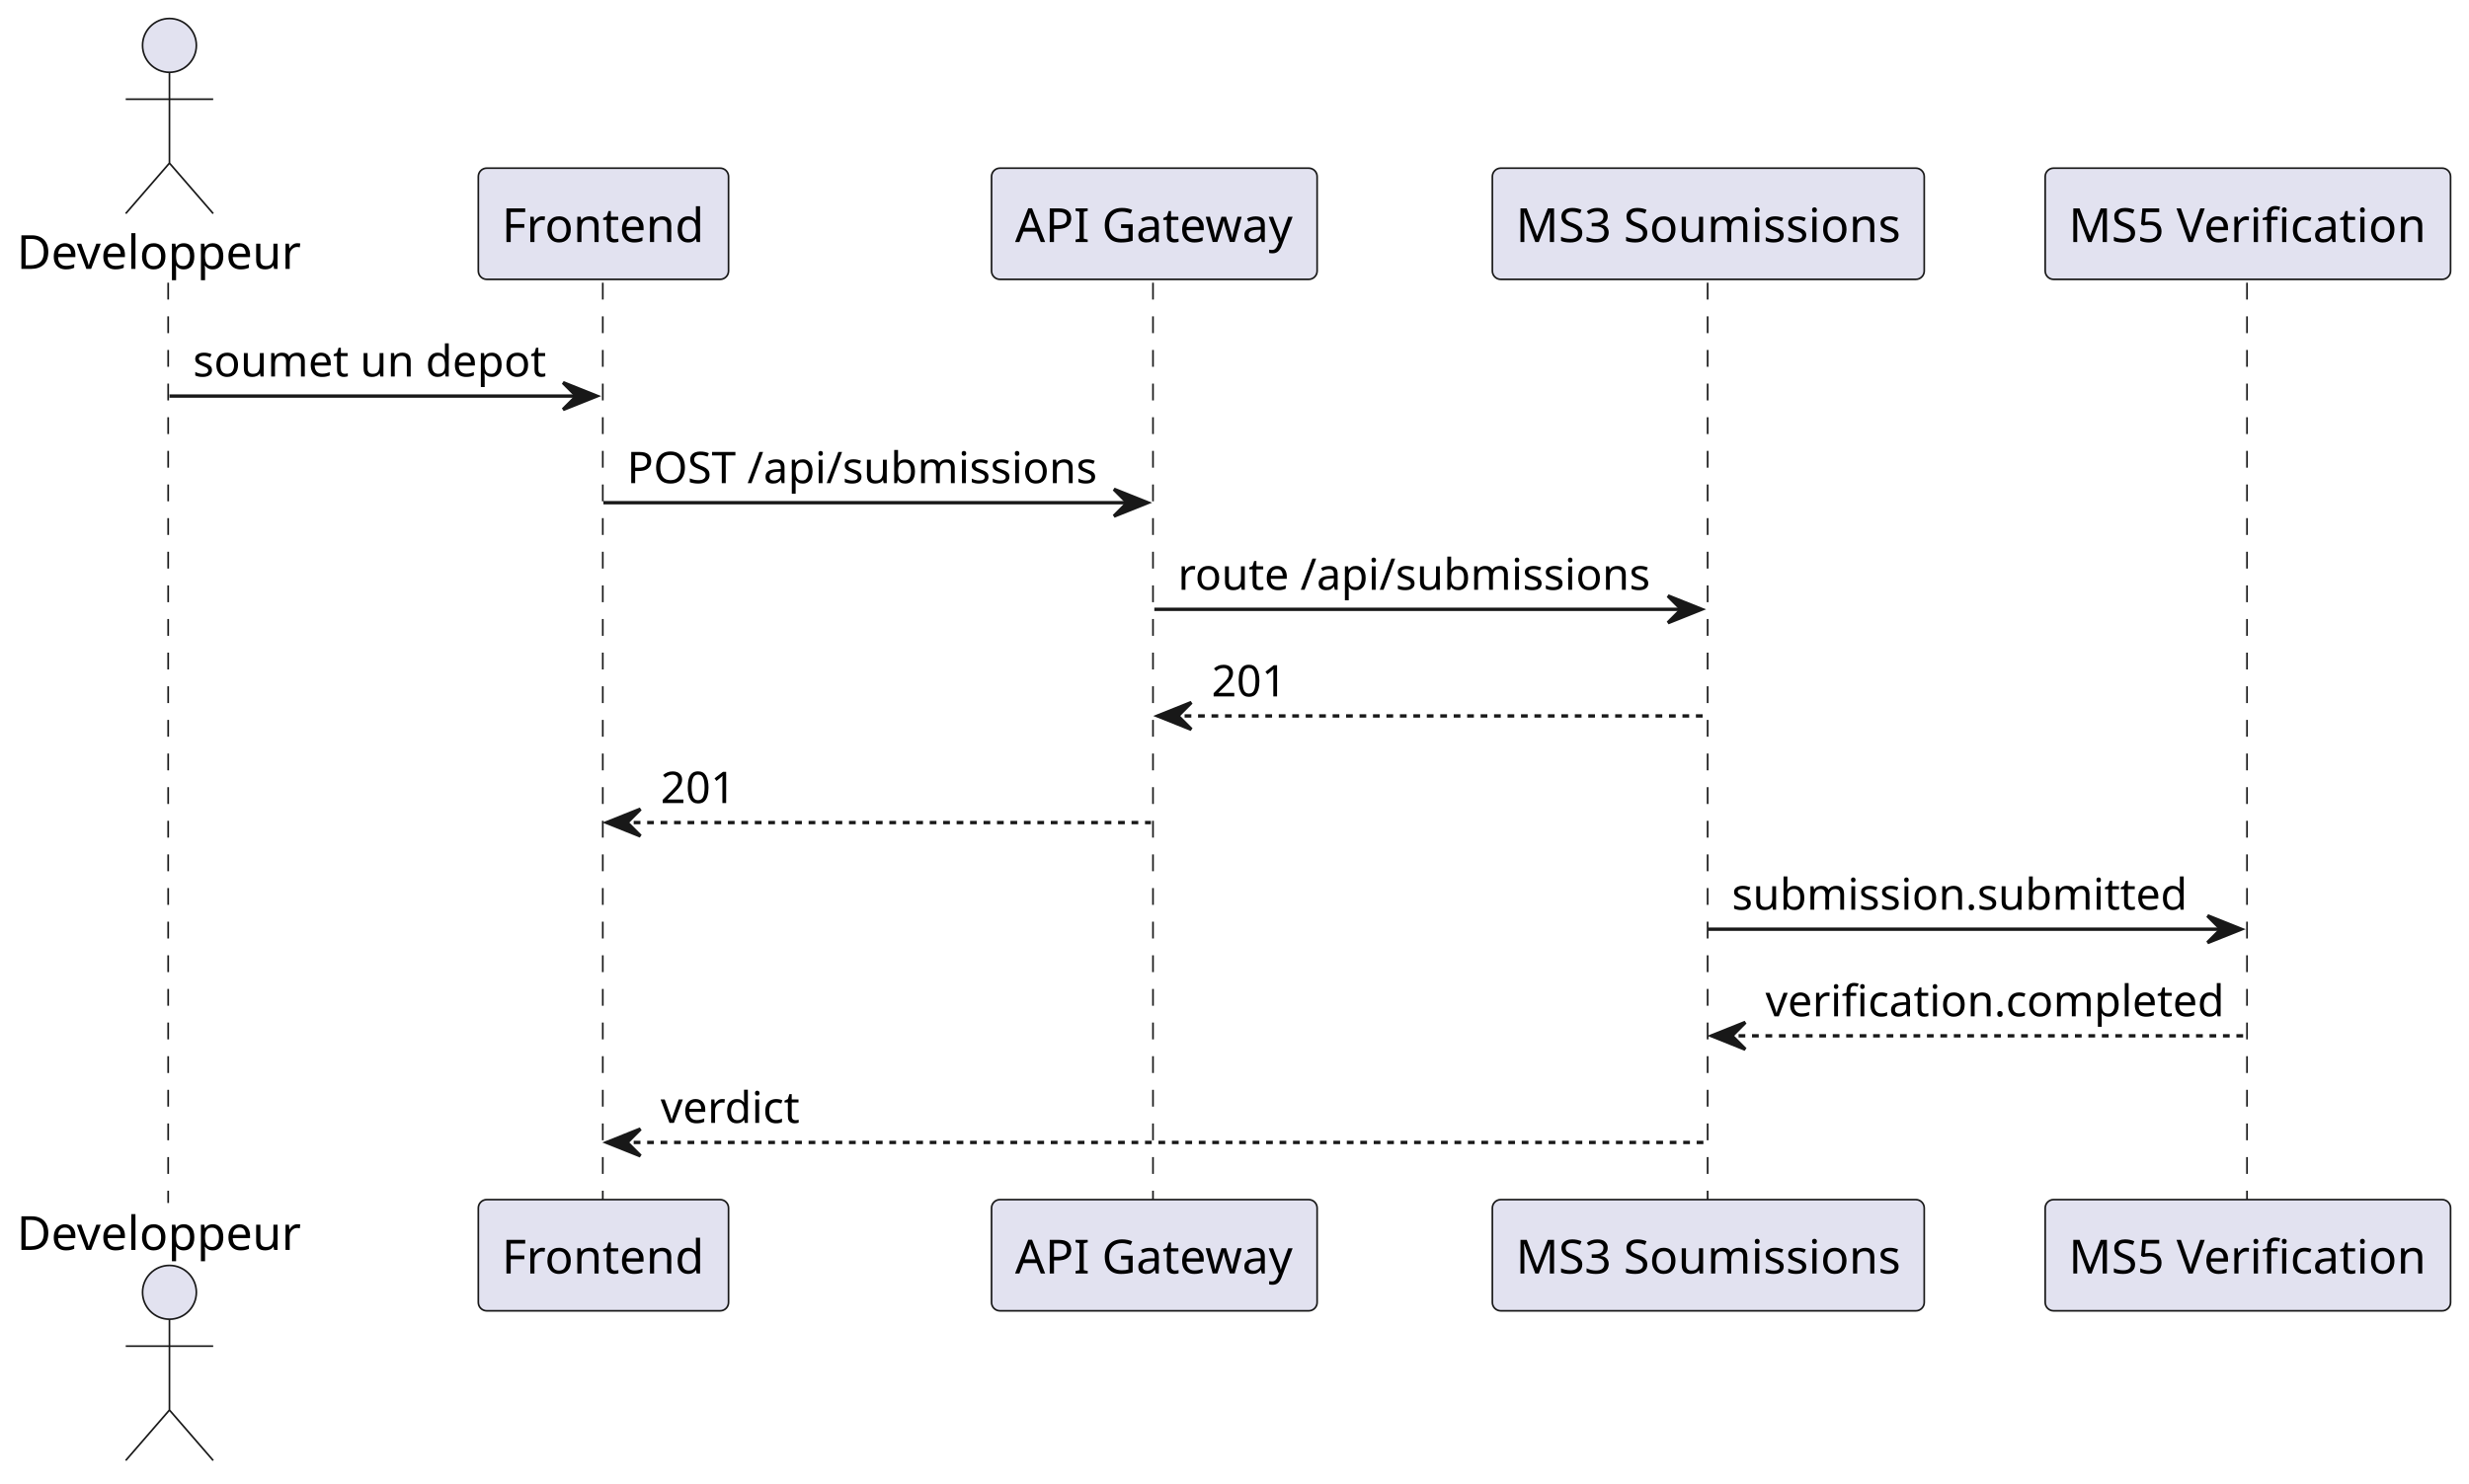
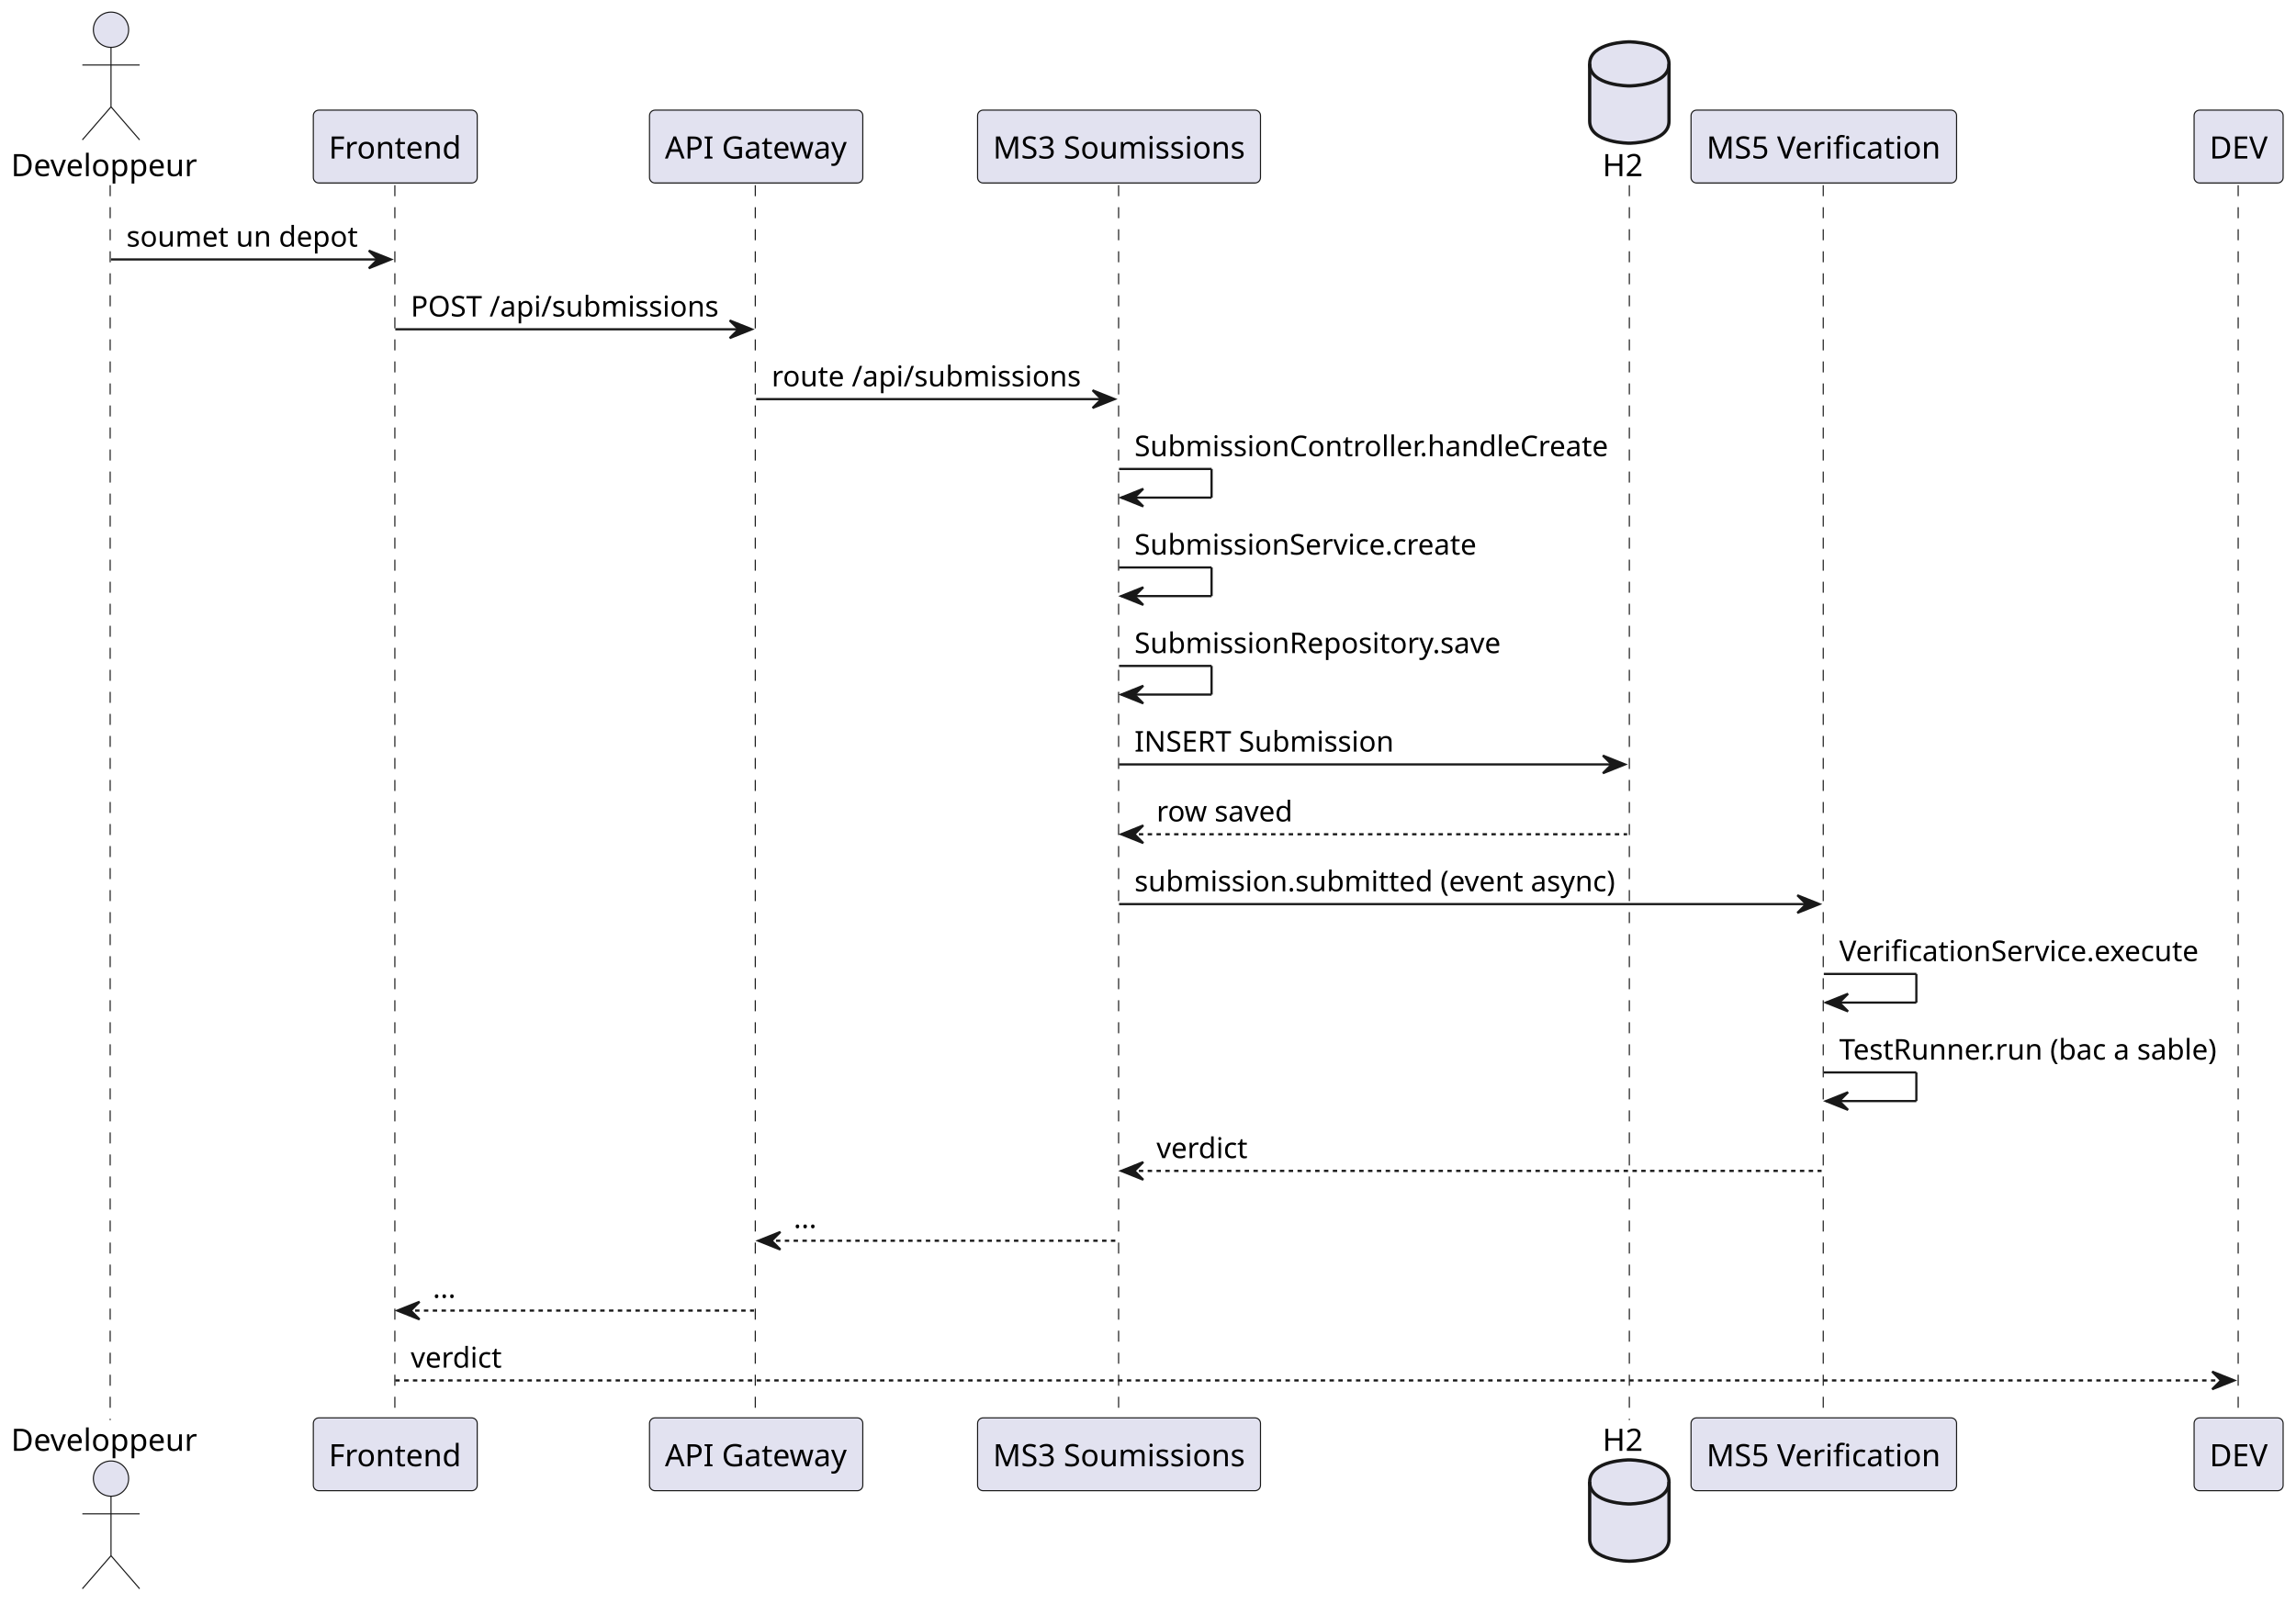
- <svg xmlns="http://www.w3.org/2000/svg" contentStyleType="text/css" height="441px" preserveAspectRatio="none" style="width:734px;height:441px;background:#FFFFFF;" version="1.1" viewBox="0 0 734 441" width="734px" zoomAndPan="magnify">
+ <svg xmlns="http://www.w3.org/2000/svg" contentStyleType="text/css" height="728px" preserveAspectRatio="none" style="width:1042px;height:728px;background:#FFFFFF;" version="1.1" viewBox="0 0 1042 728" width="1042px" zoomAndPan="magnify">
  <defs />
  <g>
-     <line style="stroke:#181818;stroke-width:0.5;stroke-dasharray:5.0,5.0;" x1="50" x2="50" y1="84.068" y2="357.716" />
-     <line style="stroke:#181818;stroke-width:0.5;stroke-dasharray:5.0,5.0;" x1="179.201" x2="179.201" y1="84.068" y2="357.716" />
-     <line style="stroke:#181818;stroke-width:0.5;stroke-dasharray:5.0,5.0;" x1="342.77" x2="342.77" y1="84.068" y2="357.716" />
-     <line style="stroke:#181818;stroke-width:0.5;stroke-dasharray:5.0,5.0;" x1="507.657" x2="507.657" y1="84.068" y2="357.716" />
-     <line style="stroke:#181818;stroke-width:0.5;stroke-dasharray:5.0,5.0;" x1="668.008" x2="668.008" y1="84.068" y2="357.716" />
+     <line style="stroke:#181818;stroke-width:0.5;stroke-dasharray:5.0,5.0;" x1="50" x2="50" y1="84.068" y2="644.658" />
+     <line style="stroke:#181818;stroke-width:0.5;stroke-dasharray:5.0,5.0;" x1="179.201" x2="179.201" y1="84.068" y2="644.658" />
+     <line style="stroke:#181818;stroke-width:0.5;stroke-dasharray:5.0,5.0;" x1="342.77" x2="342.77" y1="84.068" y2="644.658" />
+     <line style="stroke:#181818;stroke-width:0.5;stroke-dasharray:5.0,5.0;" x1="507.657" x2="507.657" y1="84.068" y2="644.658" />
+     <line style="stroke:#181818;stroke-width:0.5;stroke-dasharray:5.0,5.0;" x1="739.448" x2="739.448" y1="84.068" y2="644.658" />
+     <line style="stroke:#181818;stroke-width:0.5;stroke-dasharray:5.0,5.0;" x1="827.448" x2="827.448" y1="84.068" y2="644.658" />
+     <line style="stroke:#181818;stroke-width:0.5;stroke-dasharray:5.0,5.0;" x1="1015.754" x2="1015.754" y1="84.068" y2="644.658" />
    <text fill="#000000" font-family="sans-serif" font-size="14" lengthAdjust="spacing" textLength="84.756" x="5" y="79.966">Developpeur</text>
    <ellipse cx="50.378" cy="13.5" fill="#E2E2F0" rx="8" ry="8" style="stroke:#181818;stroke-width:0.5;" />
    <path d="M50.378,21.5 L50.378,48.5 M37.378,29.5 L63.378,29.5 M50.378,48.5 L37.378,63.5 M50.378,48.5 L63.378,63.5 " fill="none" style="stroke:#181818;stroke-width:0.5;" />
-     <text fill="#000000" font-family="sans-serif" font-size="14" lengthAdjust="spacing" textLength="84.756" x="5" y="371.682">Developpeur</text>
-     <ellipse cx="50.378" cy="384.284" fill="#E2E2F0" rx="8" ry="8" style="stroke:#181818;stroke-width:0.5;" />
-     <path d="M50.378,392.284 L50.378,419.284 M37.378,400.284 L63.378,400.284 M50.378,419.284 L37.378,434.284 M50.378,419.284 L63.378,434.284 " fill="none" style="stroke:#181818;stroke-width:0.5;" />
+     <text fill="#000000" font-family="sans-serif" font-size="14" lengthAdjust="spacing" textLength="84.756" x="5" y="658.624">Developpeur</text>
+     <ellipse cx="50.378" cy="671.226" fill="#E2E2F0" rx="8" ry="8" style="stroke:#181818;stroke-width:0.5;" />
+     <path d="M50.378,679.226 L50.378,706.226 M37.378,687.226 L63.378,687.226 M50.378,706.226 L37.378,721.226 M50.378,706.226 L63.378,721.226 " fill="none" style="stroke:#181818;stroke-width:0.5;" />
    <rect fill="#E2E2F0" height="33.068" rx="2.5" ry="2.5" style="stroke:#181818;stroke-width:0.5;" width="74.382" x="142.201" y="50" />
    <text fill="#000000" font-family="sans-serif" font-size="14" lengthAdjust="spacing" textLength="60.382" x="149.201" y="71.966">Frontend</text>
-     <rect fill="#E2E2F0" height="33.068" rx="2.5" ry="2.5" style="stroke:#181818;stroke-width:0.5;" width="74.382" x="142.201" y="356.716" />
-     <text fill="#000000" font-family="sans-serif" font-size="14" lengthAdjust="spacing" textLength="60.382" x="149.201" y="378.682">Frontend</text>
+     <rect fill="#E2E2F0" height="33.068" rx="2.5" ry="2.5" style="stroke:#181818;stroke-width:0.5;" width="74.382" x="142.201" y="643.658" />
+     <text fill="#000000" font-family="sans-serif" font-size="14" lengthAdjust="spacing" textLength="60.382" x="149.201" y="665.624">Frontend</text>
    <rect fill="#E2E2F0" height="33.068" rx="2.5" ry="2.5" style="stroke:#181818;stroke-width:0.5;" width="96.796" x="294.77" y="50" />
    <text fill="#000000" font-family="sans-serif" font-size="14" lengthAdjust="spacing" textLength="82.796" x="301.77" y="71.966">API Gateway</text>
-     <rect fill="#E2E2F0" height="33.068" rx="2.5" ry="2.5" style="stroke:#181818;stroke-width:0.5;" width="96.796" x="294.77" y="356.716" />
-     <text fill="#000000" font-family="sans-serif" font-size="14" lengthAdjust="spacing" textLength="82.796" x="301.77" y="378.682">API Gateway</text>
+     <rect fill="#E2E2F0" height="33.068" rx="2.5" ry="2.5" style="stroke:#181818;stroke-width:0.5;" width="96.796" x="294.77" y="643.658" />
+     <text fill="#000000" font-family="sans-serif" font-size="14" lengthAdjust="spacing" textLength="82.796" x="301.77" y="665.624">API Gateway</text>
    <rect fill="#E2E2F0" height="33.068" rx="2.5" ry="2.5" style="stroke:#181818;stroke-width:0.5;" width="128.394" x="443.657" y="50" />
    <text fill="#000000" font-family="sans-serif" font-size="14" lengthAdjust="spacing" textLength="114.394" x="450.657" y="71.966">MS3 Soumissions</text>
-     <rect fill="#E2E2F0" height="33.068" rx="2.5" ry="2.5" style="stroke:#181818;stroke-width:0.5;" width="128.394" x="443.657" y="356.716" />
-     <text fill="#000000" font-family="sans-serif" font-size="14" lengthAdjust="spacing" textLength="114.394" x="450.657" y="378.682">MS3 Soumissions</text>
-     <rect fill="#E2E2F0" height="33.068" rx="2.5" ry="2.5" style="stroke:#181818;stroke-width:0.5;" width="120.512" x="608.008" y="50" />
-     <text fill="#000000" font-family="sans-serif" font-size="14" lengthAdjust="spacing" textLength="106.512" x="615.008" y="71.966">MS5 Verification</text>
-     <rect fill="#E2E2F0" height="33.068" rx="2.5" ry="2.5" style="stroke:#181818;stroke-width:0.5;" width="120.512" x="608.008" y="356.716" />
-     <text fill="#000000" font-family="sans-serif" font-size="14" lengthAdjust="spacing" textLength="106.512" x="615.008" y="378.682">MS5 Verification</text>
+     <rect fill="#E2E2F0" height="33.068" rx="2.5" ry="2.5" style="stroke:#181818;stroke-width:0.5;" width="128.394" x="443.657" y="643.658" />
+     <text fill="#000000" font-family="sans-serif" font-size="14" lengthAdjust="spacing" textLength="114.394" x="450.657" y="665.624">MS3 Soumissions</text>
+     <text fill="#000000" font-family="sans-serif" font-size="14" lengthAdjust="spacing" textLength="18.382" x="727.257" y="79.966">H2</text>
+     <path d="M721.448,29 C721.448,19 739.448,19 739.448,19 C739.448,19 757.448,19 757.448,29 L757.448,55 C757.448,65 739.448,65 739.448,65 C739.448,65 721.448,65 721.448,55 L721.448,29 " fill="#E2E2F0" style="stroke:#181818;stroke-width:1.5;" />
+     <path d="M721.448,29 C721.448,39 739.448,39 739.448,39 C739.448,39 757.448,39 757.448,29 " fill="none" style="stroke:#181818;stroke-width:1.5;" />
+     <text fill="#000000" font-family="sans-serif" font-size="14" lengthAdjust="spacing" textLength="18.382" x="727.257" y="658.624">H2</text>
+     <path d="M721.448,672.726 C721.448,662.726 739.448,662.726 739.448,662.726 C739.448,662.726 757.448,662.726 757.448,672.726 L757.448,698.726 C757.448,708.726 739.448,708.726 739.448,708.726 C739.448,708.726 721.448,708.726 721.448,698.726 L721.448,672.726 " fill="#E2E2F0" style="stroke:#181818;stroke-width:1.5;" />
+     <path d="M721.448,672.726 C721.448,682.726 739.448,682.726 739.448,682.726 C739.448,682.726 757.448,682.726 757.448,672.726 " fill="none" style="stroke:#181818;stroke-width:1.5;" />
+     <rect fill="#E2E2F0" height="33.068" rx="2.5" ry="2.5" style="stroke:#181818;stroke-width:0.5;" width="120.512" x="767.448" y="50" />
+     <text fill="#000000" font-family="sans-serif" font-size="14" lengthAdjust="spacing" textLength="106.512" x="774.448" y="71.966">MS5 Verification</text>
+     <rect fill="#E2E2F0" height="33.068" rx="2.5" ry="2.5" style="stroke:#181818;stroke-width:0.5;" width="120.512" x="767.448" y="643.658" />
+     <text fill="#000000" font-family="sans-serif" font-size="14" lengthAdjust="spacing" textLength="106.512" x="774.448" y="665.624">MS5 Verification</text>
+     <rect fill="#E2E2F0" height="33.068" rx="2.5" ry="2.5" style="stroke:#181818;stroke-width:0.5;" width="40.404" x="995.754" y="50" />
+     <text fill="#000000" font-family="sans-serif" font-size="14" lengthAdjust="spacing" textLength="26.404" x="1002.754" y="71.966">DEV</text>
+     <rect fill="#E2E2F0" height="33.068" rx="2.5" ry="2.5" style="stroke:#181818;stroke-width:0.5;" width="40.404" x="995.754" y="643.658" />
+     <text fill="#000000" font-family="sans-serif" font-size="14" lengthAdjust="spacing" textLength="26.404" x="1002.754" y="665.624">DEV</text>
    <polygon fill="#181818" points="167.392,113.774,177.392,117.774,167.392,121.774,171.392,117.774" style="stroke:#181818;stroke-width:1.0;" />
    <line style="stroke:#181818;stroke-width:1.0;" x1="50.378" x2="173.392" y1="117.774" y2="117.774" />
    <text fill="#000000" font-family="sans-serif" font-size="13" lengthAdjust="spacing" textLength="105.014" x="57.378" y="111.965">soumet un depot</text>
    <polygon fill="#181818" points="331.168,145.48,341.168,149.48,331.168,153.48,335.168,149.48" style="stroke:#181818;stroke-width:1.0;" />
    <line style="stroke:#181818;stroke-width:1.0;" x1="179.392" x2="337.168" y1="149.48" y2="149.48" />
    <text fill="#000000" font-family="sans-serif" font-size="13" lengthAdjust="spacing" textLength="139.776" x="186.392" y="143.671">POST /api/submissions</text>
    <polygon fill="#181818" points="495.854,177.186,505.854,181.186,495.854,185.186,499.854,181.186" style="stroke:#181818;stroke-width:1.0;" />
    <line style="stroke:#181818;stroke-width:1.0;" x1="343.168" x2="501.854" y1="181.186" y2="181.186" />
    <text fill="#000000" font-family="sans-serif" font-size="13" lengthAdjust="spacing" textLength="140.686" x="350.168" y="175.377">route /api/submissions</text>
-     <polygon fill="#181818" points="354.168,208.892,344.168,212.892,354.168,216.892,350.168,212.892" style="stroke:#181818;stroke-width:1.0;" />
-     <line style="stroke:#181818;stroke-width:1.0;stroke-dasharray:2.0,2.0;" x1="348.168" x2="506.854" y1="212.892" y2="212.892" />
-     <text fill="#000000" font-family="sans-serif" font-size="13" lengthAdjust="spacing" textLength="22.308" x="360.168" y="207.083">201</text>
-     <polygon fill="#181818" points="190.392,240.598,180.392,244.598,190.392,248.598,186.392,244.598" style="stroke:#181818;stroke-width:1.0;" />
-     <line style="stroke:#181818;stroke-width:1.0;stroke-dasharray:2.0,2.0;" x1="184.392" x2="342.168" y1="244.598" y2="244.598" />
-     <text fill="#000000" font-family="sans-serif" font-size="13" lengthAdjust="spacing" textLength="22.308" x="196.392" y="238.789">201</text>
-     <polygon fill="#181818" points="656.263,272.304,666.263,276.304,656.263,280.304,660.263,276.304" style="stroke:#181818;stroke-width:1.0;" />
-     <line style="stroke:#181818;stroke-width:1.0;" x1="507.854" x2="662.263" y1="276.304" y2="276.304" />
-     <text fill="#000000" font-family="sans-serif" font-size="13" lengthAdjust="spacing" textLength="135.434" x="514.854" y="270.495">submission.submitted</text>
-     <polygon fill="#181818" points="518.854,304.01,508.854,308.01,518.854,312.01,514.854,308.01" style="stroke:#181818;stroke-width:1.0;" />
-     <line style="stroke:#181818;stroke-width:1.0;stroke-dasharray:2.0,2.0;" x1="512.854" x2="667.263" y1="308.01" y2="308.01" />
-     <text fill="#000000" font-family="sans-serif" font-size="13" lengthAdjust="spacing" textLength="136.409" x="524.854" y="302.201">verification.completed</text>
-     <polygon fill="#181818" points="190.392,335.716,180.392,339.716,190.392,343.716,186.392,339.716" style="stroke:#181818;stroke-width:1.0;" />
-     <line style="stroke:#181818;stroke-width:1.0;stroke-dasharray:2.0,2.0;" x1="184.392" x2="506.854" y1="339.716" y2="339.716" />
-     <text fill="#000000" font-family="sans-serif" font-size="13" lengthAdjust="spacing" textLength="41.587" x="196.392" y="333.907">verdict</text>
+     <line style="stroke:#181818;stroke-width:1.0;" x1="507.854" x2="549.854" y1="212.892" y2="212.892" />
+     <line style="stroke:#181818;stroke-width:1.0;" x1="549.854" x2="549.854" y1="212.892" y2="225.892" />
+     <line style="stroke:#181818;stroke-width:1.0;" x1="508.854" x2="549.854" y1="225.892" y2="225.892" />
+     <polygon fill="#181818" points="518.854,221.892,508.854,225.892,518.854,229.892,514.854,225.892" style="stroke:#181818;stroke-width:1.0;" />
+     <text fill="#000000" font-family="sans-serif" font-size="13" lengthAdjust="spacing" textLength="217.594" x="514.854" y="207.083">SubmissionController.handleCreate</text>
+     <line style="stroke:#181818;stroke-width:1.0;" x1="507.854" x2="549.854" y1="257.598" y2="257.598" />
+     <line style="stroke:#181818;stroke-width:1.0;" x1="549.854" x2="549.854" y1="257.598" y2="270.598" />
+     <line style="stroke:#181818;stroke-width:1.0;" x1="508.854" x2="549.854" y1="270.598" y2="270.598" />
+     <polygon fill="#181818" points="518.854,266.598,508.854,270.598,518.854,274.598,514.854,270.598" style="stroke:#181818;stroke-width:1.0;" />
+     <text fill="#000000" font-family="sans-serif" font-size="13" lengthAdjust="spacing" textLength="155.493" x="514.854" y="251.789">SubmissionService.create</text>
+     <line style="stroke:#181818;stroke-width:1.0;" x1="507.854" x2="549.854" y1="302.304" y2="302.304" />
+     <line style="stroke:#181818;stroke-width:1.0;" x1="549.854" x2="549.854" y1="302.304" y2="315.304" />
+     <line style="stroke:#181818;stroke-width:1.0;" x1="508.854" x2="549.854" y1="315.304" y2="315.304" />
+     <polygon fill="#181818" points="518.854,311.304,508.854,315.304,518.854,319.304,514.854,315.304" style="stroke:#181818;stroke-width:1.0;" />
+     <text fill="#000000" font-family="sans-serif" font-size="13" lengthAdjust="spacing" textLength="166.738" x="514.854" y="296.495">SubmissionRepository.save</text>
+     <polygon fill="#181818" points="727.448,343.01,737.448,347.01,727.448,351.01,731.448,347.01" style="stroke:#181818;stroke-width:1.0;" />
+     <line style="stroke:#181818;stroke-width:1.0;" x1="507.854" x2="733.448" y1="347.01" y2="347.01" />
+     <text fill="#000000" font-family="sans-serif" font-size="13" lengthAdjust="spacing" textLength="117.728" x="514.854" y="341.201">INSERT Submission</text>
+     <polygon fill="#181818" points="518.854,374.716,508.854,378.716,518.854,382.716,514.854,378.716" style="stroke:#181818;stroke-width:1.0;" />
+     <line style="stroke:#181818;stroke-width:1.0;stroke-dasharray:2.0,2.0;" x1="512.854" x2="738.448" y1="378.716" y2="378.716" />
+     <text fill="#000000" font-family="sans-serif" font-size="13" lengthAdjust="spacing" textLength="62.283" x="524.854" y="372.907">row saved</text>
+     <polygon fill="#181818" points="815.704,406.422,825.704,410.422,815.704,414.422,819.704,410.422" style="stroke:#181818;stroke-width:1.0;" />
+     <line style="stroke:#181818;stroke-width:1.0;" x1="507.854" x2="821.704" y1="410.422" y2="410.422" />
+     <text fill="#000000" font-family="sans-serif" font-size="13" lengthAdjust="spacing" textLength="218.413" x="514.854" y="404.613">submission.submitted (event async)</text>
+     <line style="stroke:#181818;stroke-width:1.0;" x1="827.704" x2="869.704" y1="442.128" y2="442.128" />
+     <line style="stroke:#181818;stroke-width:1.0;" x1="869.704" x2="869.704" y1="442.128" y2="455.128" />
+     <line style="stroke:#181818;stroke-width:1.0;" x1="828.704" x2="869.704" y1="455.128" y2="455.128" />
+     <polygon fill="#181818" points="838.704,451.128,828.704,455.128,838.704,459.128,834.704,455.128" style="stroke:#181818;stroke-width:1.0;" />
+     <text fill="#000000" font-family="sans-serif" font-size="13" lengthAdjust="spacing" textLength="163.852" x="834.704" y="436.319">VerificationService.execute</text>
+     <line style="stroke:#181818;stroke-width:1.0;" x1="827.704" x2="869.704" y1="486.834" y2="486.834" />
+     <line style="stroke:#181818;stroke-width:1.0;" x1="869.704" x2="869.704" y1="486.834" y2="499.834" />
+     <line style="stroke:#181818;stroke-width:1.0;" x1="828.704" x2="869.704" y1="499.834" y2="499.834" />
+     <polygon fill="#181818" points="838.704,495.834,828.704,499.834,838.704,503.834,834.704,499.834" style="stroke:#181818;stroke-width:1.0;" />
+     <text fill="#000000" font-family="sans-serif" font-size="13" lengthAdjust="spacing" textLength="174.252" x="834.704" y="481.025">TestRunner.run (bac a sable)</text>
+     <polygon fill="#181818" points="518.854,527.54,508.854,531.54,518.854,535.54,514.854,531.54" style="stroke:#181818;stroke-width:1.0;" />
+     <line style="stroke:#181818;stroke-width:1.0;stroke-dasharray:2.0,2.0;" x1="512.854" x2="826.704" y1="531.54" y2="531.54" />
+     <text fill="#000000" font-family="sans-serif" font-size="13" lengthAdjust="spacing" textLength="41.587" x="524.854" y="525.731">verdict</text>
+     <polygon fill="#181818" points="354.168,559.246,344.168,563.246,354.168,567.246,350.168,563.246" style="stroke:#181818;stroke-width:1.0;" />
+     <line style="stroke:#181818;stroke-width:1.0;stroke-dasharray:2.0,2.0;" x1="348.168" x2="506.854" y1="563.246" y2="563.246" />
+     <text fill="#000000" font-family="sans-serif" font-size="13" lengthAdjust="spacing" textLength="10.452" x="360.168" y="557.437">...</text>
+     <polygon fill="#181818" points="190.392,590.952,180.392,594.952,190.392,598.952,186.392,594.952" style="stroke:#181818;stroke-width:1.0;" />
+     <line style="stroke:#181818;stroke-width:1.0;stroke-dasharray:2.0,2.0;" x1="184.392" x2="342.168" y1="594.952" y2="594.952" />
+     <text fill="#000000" font-family="sans-serif" font-size="13" lengthAdjust="spacing" textLength="10.452" x="196.392" y="589.143">...</text>
+     <polygon fill="#181818" points="1003.956,622.658,1013.956,626.658,1003.956,630.658,1007.956,626.658" style="stroke:#181818;stroke-width:1.0;" />
+     <line style="stroke:#181818;stroke-width:1.0;stroke-dasharray:2.0,2.0;" x1="179.392" x2="1009.956" y1="626.658" y2="626.658" />
+     <text fill="#000000" font-family="sans-serif" font-size="13" lengthAdjust="spacing" textLength="41.587" x="186.392" y="620.849">verdict</text>
  </g>
</svg>
